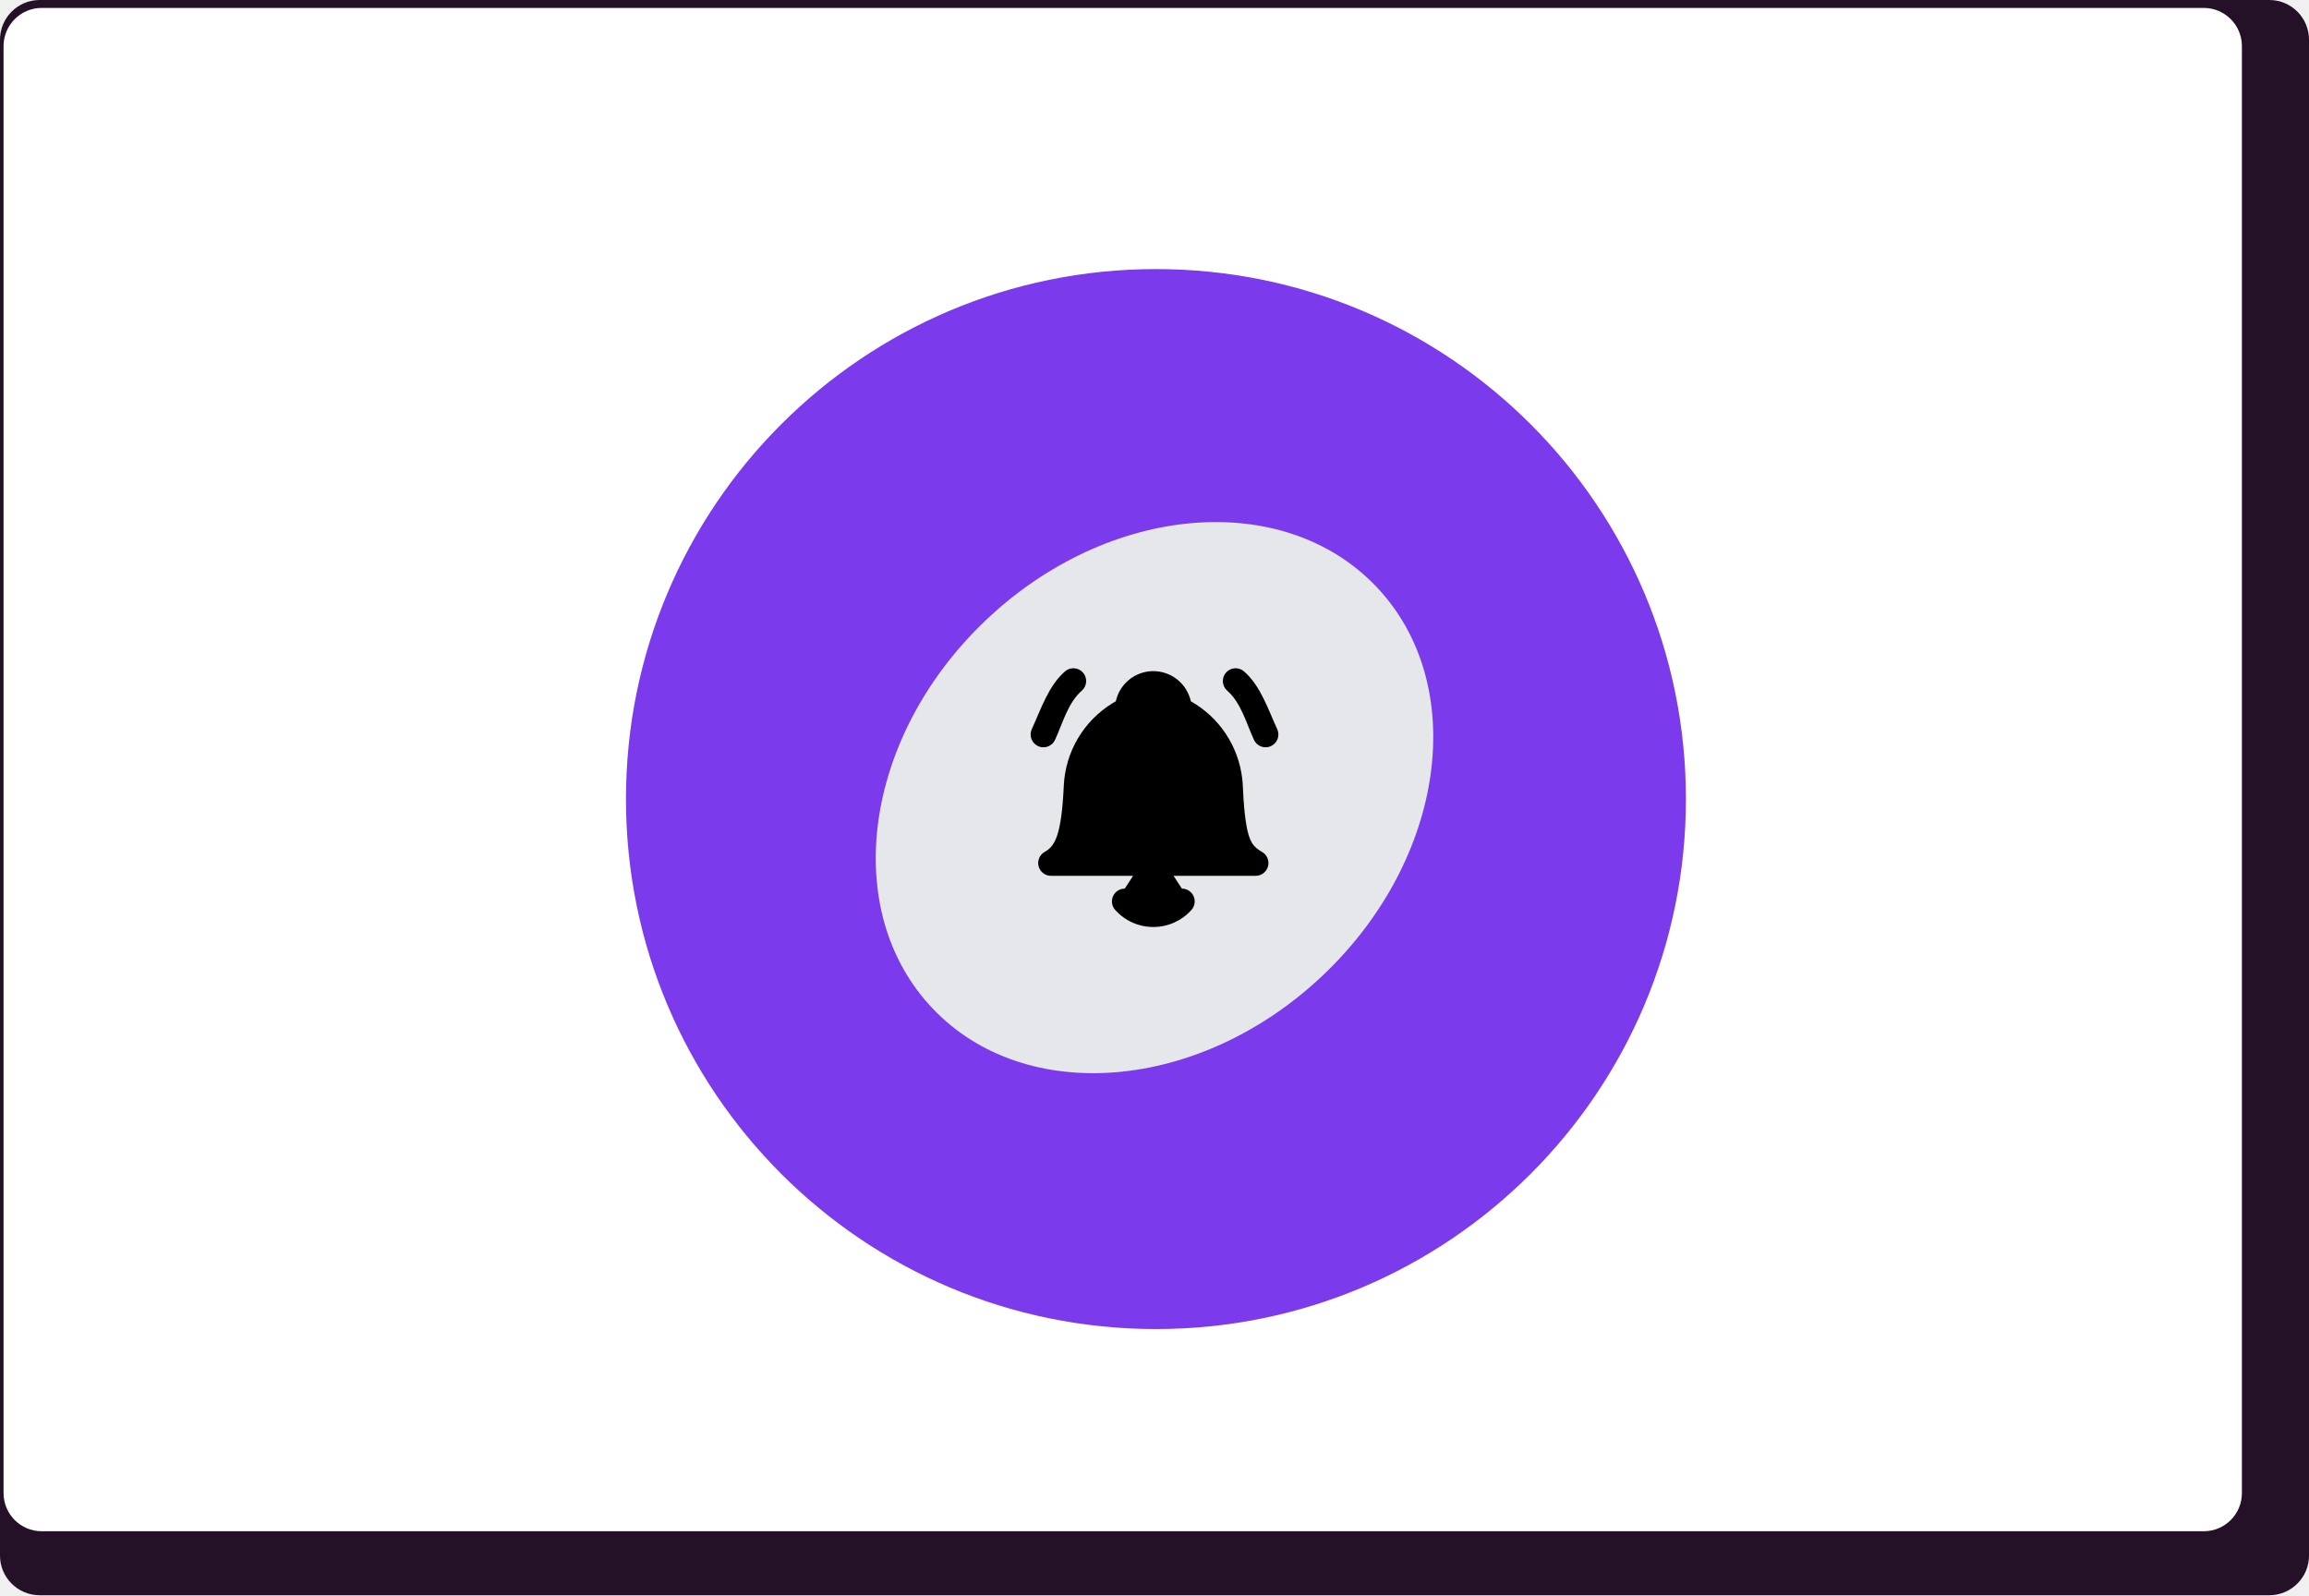
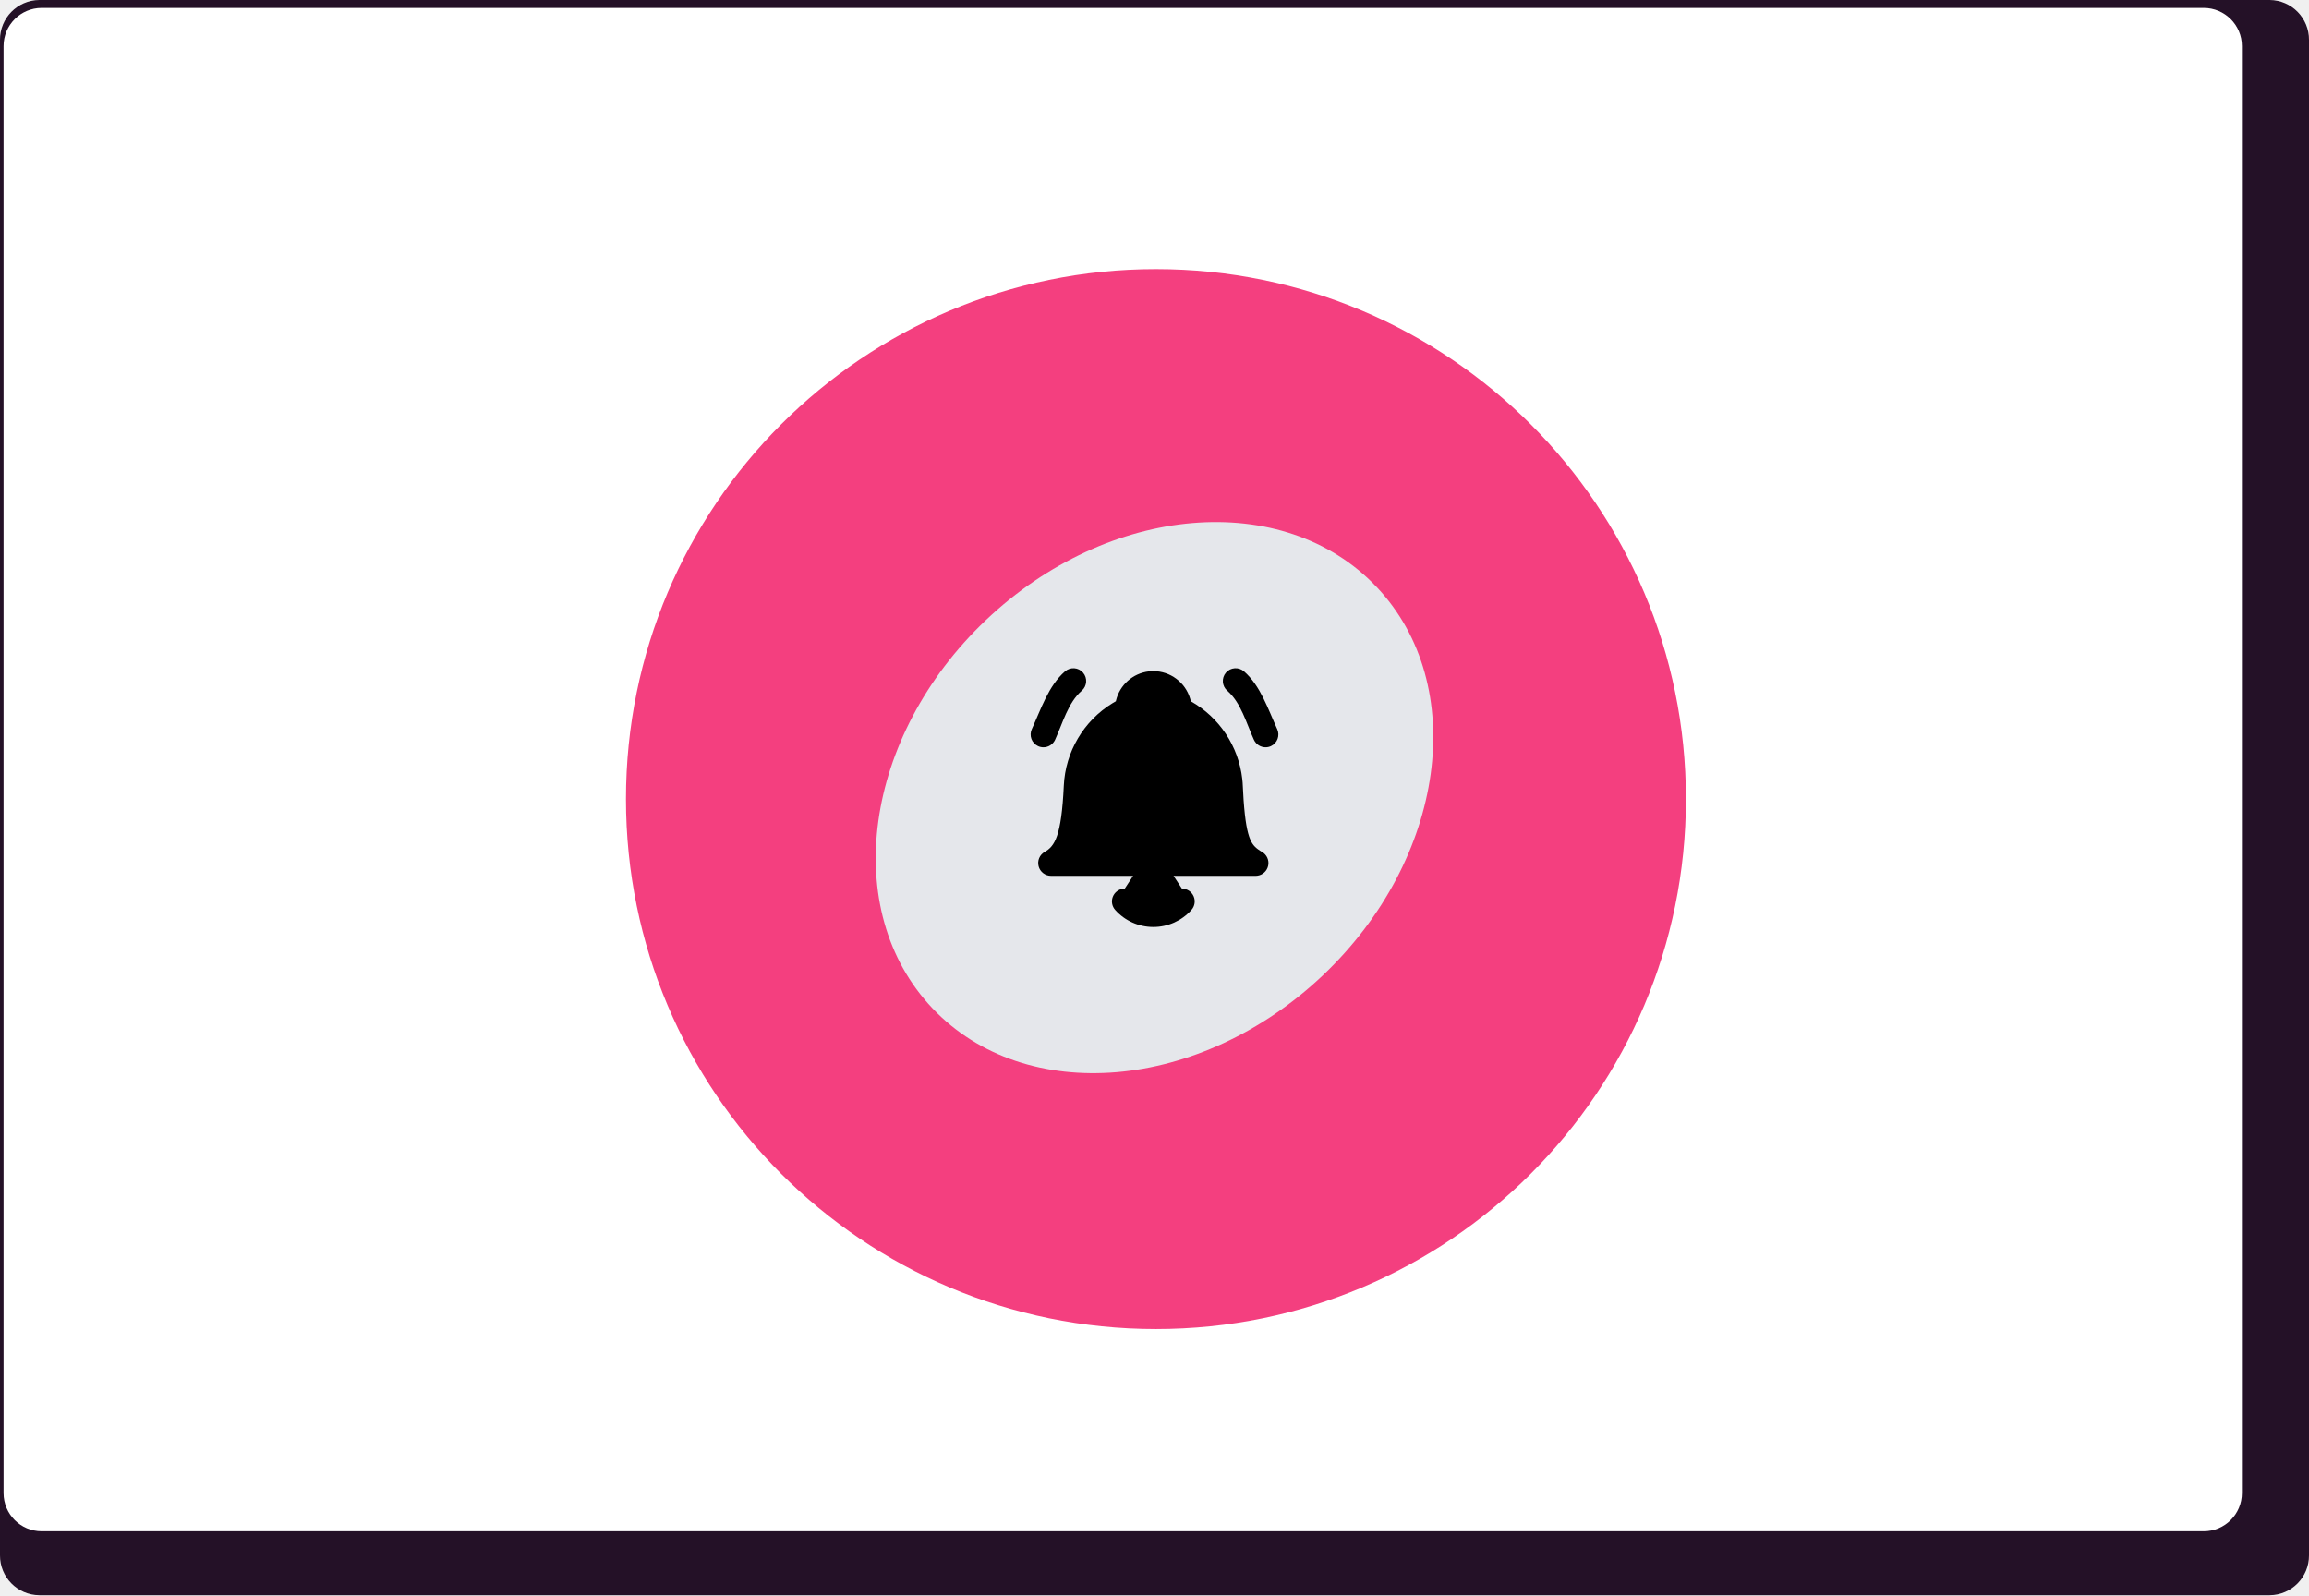
<svg xmlns="http://www.w3.org/2000/svg" width="799.465" height="552.326" viewBox="0 0 799.465 552.326">
  <g transform="translate(-560.267 -263.836)">
    <path d="M1352.3,232.384H580.059a13.747,13.747,0,0,0-13.613,13.848v524.66a13.74,13.74,0,0,0,13.613,13.819H1352.3a13.741,13.741,0,0,0,13.613-13.819V246.232a13.747,13.747,0,0,0-13.611-13.848Z" transform="translate(-6.18 31.451)" fill="#241127" />
    <path d="M1236.279,232.384H578.049a11.628,11.628,0,0,0-11.6,11.627V684.536a11.623,11.623,0,0,0,11.6,11.6h658.229a11.623,11.623,0,0,0,11.6-11.6V244.011a11.628,11.628,0,0,0-11.6-11.627Z" transform="translate(-3.436 34.195)" fill="#241127" />
    <path d="M1328.244,232.384h-748.6a13.225,13.225,0,0,0-13.2,13.223V746.614a13.219,13.219,0,0,0,13.2,13.2h748.6a13.219,13.219,0,0,0,13.2-13.2V245.608a13.224,13.224,0,0,0-13.194-13.223Z" transform="translate(-4.945 34.195)" fill="#fff" />
-     <circle cx="183.5" cy="183.5" r="183.5" transform="translate(777 357)" fill="#7c3aed" />
+     <circle cx="183.5" cy="183.5" r="183.5" transform="translate(777 357)" fill="#f43f7f" />
    <ellipse cx="105.981" cy="84.761" rx="105.981" ry="84.761" transform="translate(824.779 551.473) rotate(-43.502)" fill="#e5e7eb" />
    <path d="M0,0H106.3V106.3H0Z" transform="translate(906.848 486.848)" fill="none" />
    <path d="M-21362.514-17914.414a17.681,17.681,0,0,1-13.2-5.9,4.43,4.43,0,0,1,2.809-7.359l.49-.027,2.9-4.432h-28.434a4.429,4.429,0,0,1-2.186-8.283c3.416-1.936,5.8-5.281,6.617-22.924a35.438,35.438,0,0,1,16.924-28.59l1.1-.645.043-.193a13.3,13.3,0,0,1,11.352-10.143l.8-.076.779-.016a13.3,13.3,0,0,1,12.736,9.482l.205.758.037.193a35.487,35.487,0,0,1,17.82,26.881l.123,1.268c.783,18.131,2.59,21.049,5.242,23.047l.736.516.721.441a4.431,4.431,0,0,1-1.672,8.256l-.51.027h-28.445l2.906,4.432a4.43,4.43,0,0,1,3.3,7.387,17.687,17.687,0,0,1-13.18,5.9Zm34.838-64.8c-2.637-5.748-4.475-12.865-9.246-17.014a4.428,4.428,0,0,1-.445-6.246v-.006a4.43,4.43,0,0,1,6.248-.436c5.727,4.969,8.326,13.107,11.5,20a4.432,4.432,0,0,1-2.176,5.877,4.4,4.4,0,0,1-1.846.406A4.44,4.44,0,0,1-21327.676-17979.213Zm-74.742,2.176a4.427,4.427,0,0,1-2.176-5.877c3.17-6.893,5.77-15.031,11.5-20a4.423,4.423,0,0,1,6.242.436v.006a4.433,4.433,0,0,1-.439,6.246c-4.777,4.148-6.613,11.266-9.252,17.014a4.437,4.437,0,0,1-4.029,2.582A4.417,4.417,0,0,1-21402.418-17977.037Z" transform="translate(22322.109 18499.207)" />
  </g>
</svg>
